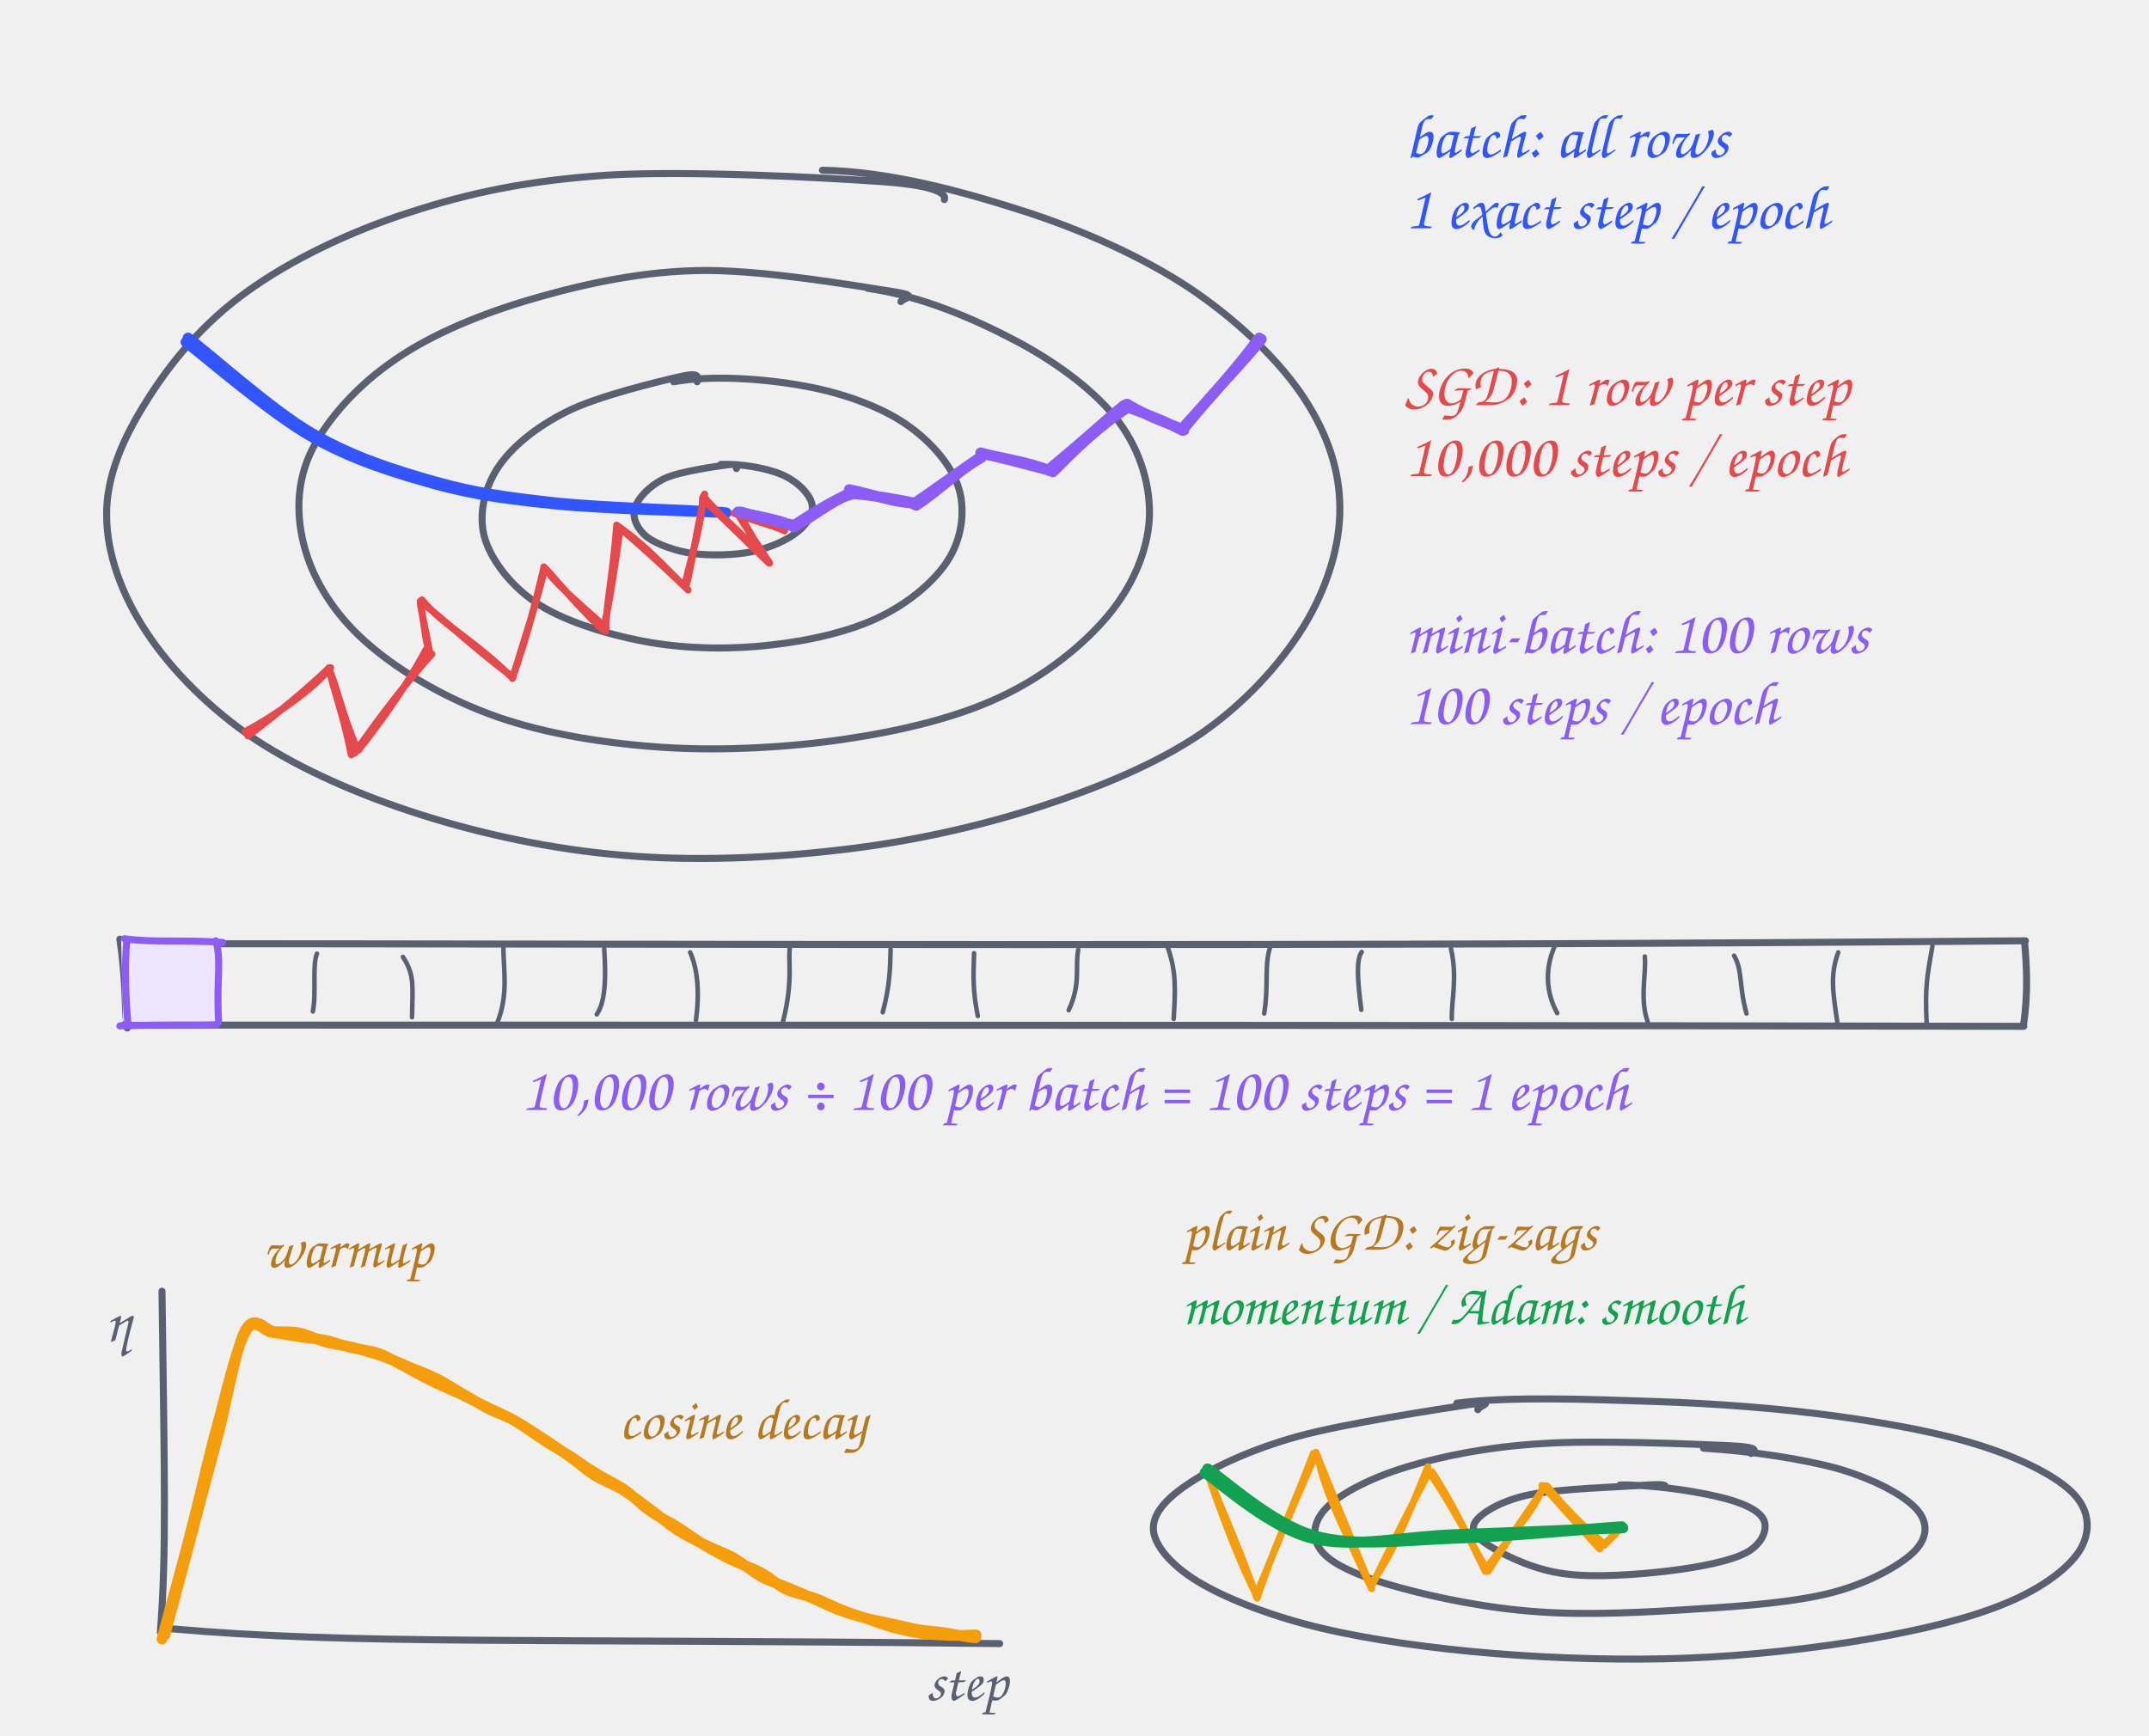
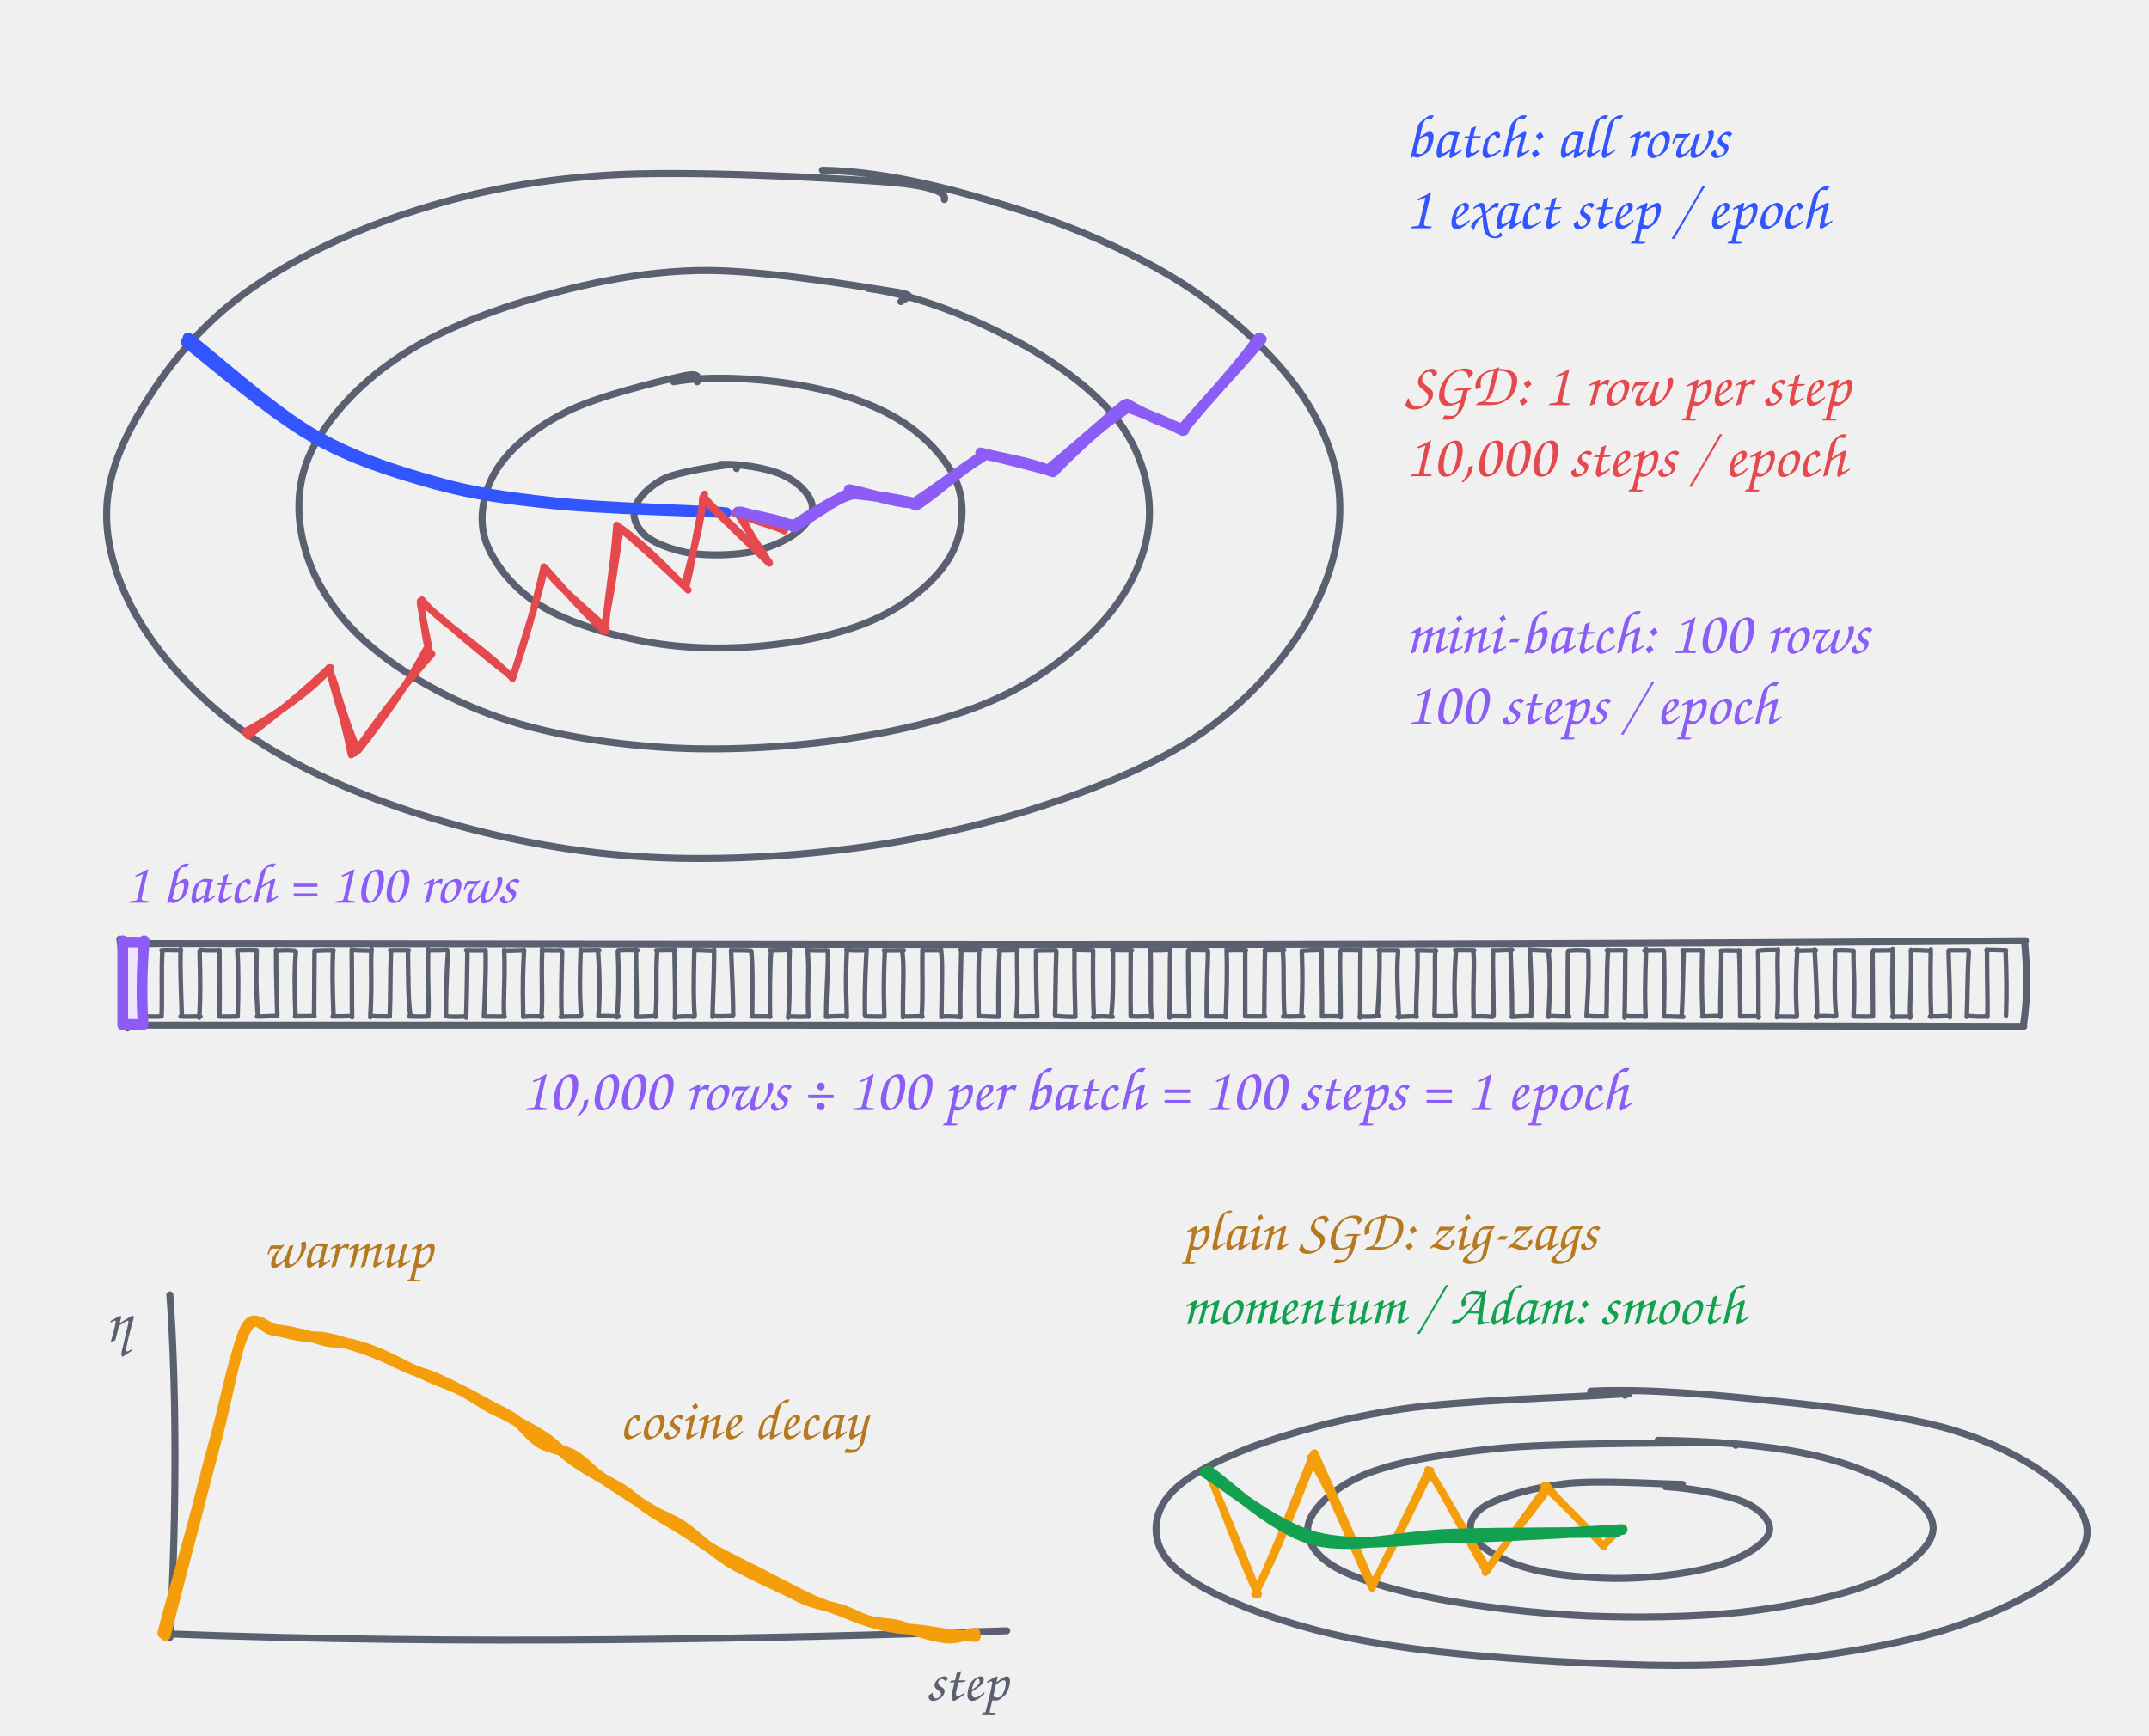
<svg xmlns="http://www.w3.org/2000/svg" viewBox="0 0 520 420" class="dg" font-family="Excalifont" data-diagram="sgd-and-mini-batch">
  <style>
.dg path{fill:none;stroke-linecap:round;stroke-linejoin:round;stroke-width:1.7}
.dg .w-thick{stroke-width:2.6}.dg .w-thin{stroke-width:1.1}
.dg text{font-family:Excalifont,'Comic Sans MS',cursive;stroke:none}.dg .t-mono{font-family:'JetBrains Mono',monospace}
.s-ink{stroke:#16181D}.s-muted{stroke:#5B6070}.s-red{stroke:#E5484D}.s-blue{stroke:#3355FF}.s-green{stroke:#12A150}.s-orange{stroke:#F59E0B}.s-violet{stroke:#8B5CF6}.s-paper{stroke:#fff}.s-hl{stroke:#FFE45C}
.f-ink{fill:#16181D!important}.f-muted{fill:#E9E3D9!important}.f-red{fill:#FDE2E2!important}.f-blue{fill:#E3E8FF!important}.f-green{fill:#D8F5E5!important}.f-orange{fill:#FFF1D6!important}.f-violet{fill:#EDE5FF!important}.f-paper{fill:#fff!important}.f-hl{fill:#FFE45C!important}
.h-red{stroke:#E5484D}.h-blue{stroke:#3355FF}.h-green{stroke:#12A150}.h-orange{stroke:#F59E0B}.h-violet{stroke:#8B5CF6}.h-hl{stroke:#FFE45C}.h-ink{stroke:#16181D}.h-muted{stroke:#9AA0AE}
.t-ink{fill:#16181D}.t-muted{fill:#5B6070}.t-red{fill:#E5484D}.t-blue{fill:#3355FF}.t-green{fill:#12A150}.t-orange{fill:#B7791F}.t-violet{fill:#8B5CF6}.t-paper{fill:#fff}
</style>
  <g data-el="0" data-step="0" style="--i:0">
    <path d="M199 41.2 C215.1 41.5, 232.4 46.2, 247.1 50.9 C261.8 55.6, 276 62, 287.2 69.3 C298.4 76.7, 308.3 86, 314.5 94.8 C320.7 103.7, 324.1 113, 324.2 122.5 C324.4 132, 321 142.6, 315.4 151.7 C309.7 160.9, 301 170.4, 290.4 177.7 C279.7 184.9, 266 190.6, 251.5 195.3 C237 200, 220.1 203.8, 203.3 205.7 C186.5 207.7, 167.6 208.5, 150.7 207 C133.8 205.6, 116.7 201.9, 101.9 197.2 C87.1 192.5, 72.9 186.3, 61.8 179 C50.8 171.6, 41.5 162.2, 35.5 153.1 C29.5 144.1, 25.8 134, 25.8 124.7 C25.7 115.3, 29.8 106, 35.5 97 C41.1 88, 49 78.3, 59.6 70.7 C70.2 63, 84.5 56.1, 99.1 51.4 C113.6 46.7, 127.6 43.7, 146.8 42.4 C165.9 41.2, 200.3 43, 213.9 44 C227.5 45, 229 47.2, 228.5 48.3" class="s-muted" pathLength="1" />
    <path d="M210 69.8 C223 71.6, 236 77.3, 246.2 82.7 C256.3 88.1, 265.5 95.1, 270.8 102.2 C276.1 109.4, 278.5 117.9, 278.1 125.7 C277.6 133.5, 274.1 141.8, 268.1 149 C262.1 156.2, 252.6 163.8, 242 168.7 C231.4 173.7, 218 176.9, 204.4 178.9 C190.9 180.9, 174.7 181.8, 160.8 180.9 C146.8 180, 132.5 177.7, 120.6 173.6 C108.7 169.5, 97.3 162.9, 89.6 156.3 C81.9 149.8, 76.8 142.1, 74.3 134.5 C71.8 126.9, 71.4 118.4, 74.7 110.6 C78 102.9, 85.4 94.3, 94.1 88.1 C102.7 81.8, 114.2 76.8, 126.6 73 C138.9 69.3, 153.3 65.9, 168.1 65.5 C182.8 65, 206.7 69.1, 215 70.4 C223.3 71.6, 218.7 72, 218 73" class="s-muted" pathLength="1" />
    <path d="M163 92.4 C171.8 90.8, 184.2 91.6, 193.3 93.2 C202.5 94.7, 211.5 97.8, 217.9 101.8 C224.3 105.8, 229.7 111.8, 231.7 117.3 C233.7 122.8, 232.9 129.6, 229.8 134.9 C226.7 140.2, 220.3 145.7, 213.1 149.2 C205.9 152.8, 195.8 155.1, 186.5 156.1 C177.3 157.2, 166.7 157.1, 157.4 155.5 C148.1 153.9, 137.4 150.7, 130.7 146.5 C124.1 142.4, 119.2 136.1, 117.4 130.6 C115.7 125.1, 117 118.8, 120.2 113.6 C123.5 108.4, 129.6 103.4, 137 99.7 C144.4 95.9, 159.5 92.3, 164.8 91.1 C170.1 89.9, 168.5 91.7, 168.7 92.4" class="s-muted" pathLength="1" />
    <path d="M174.4 112.4 C178.9 112.2, 185.3 113.2, 189 114.8 C192.7 116.3, 195.7 119.3, 196.4 121.7 C197.1 124, 195.5 126.7, 193.1 128.6 C190.8 130.6, 186.3 132.6, 182.1 133.5 C177.8 134.4, 172 134.5, 167.8 134 C163.6 133.4, 159 131.8, 156.6 130 C154.2 128.1, 152.9 125.3, 153.6 123 C154.3 120.6, 157.1 117.6, 160.8 115.8 C164.5 114.1, 173.1 112.9, 176 112.5 C178.9 112.1, 178.3 113.1, 178.2 113.4" class="s-muted" pathLength="1" />
  </g>
  <g data-el="1" data-step="0" style="--i:1">
    <path d="M45.5 81.8 C50.6 85.5, 65.5 99.1, 75.5 104.9 C85.5 110.7, 95.4 113.8, 105.3 116.6 C115.2 119.4, 123 120.4, 134.6 121.7 C146.2 122.9, 168 123.5, 174.8 124 M45 82.8 C50.1 86.7, 65.3 99.9, 75.3 105.6 C85.3 111.3, 95.2 114.3, 105.1 117.1 C115 119.8, 122.8 120.8, 134.5 122 C146.3 123.2, 168.8 123.7, 175.7 124.1" class="s-blue w-thick" pathLength="1" />
  </g>
  <g data-el="2" data-step="0" style="--i:2">
    <text x="340" y="35.4" font-size="15" text-anchor="start" dominant-baseline="central" class="t t-blue">batch: all rows</text>
    <text x="340" y="52.6" font-size="15" text-anchor="start" dominant-baseline="central" class="t t-blue">1 exact step / epoch</text>
  </g>
  <g data-el="3" data-step="1" style="--i:0">
    <path d="M59.3 177.1 C66.9 173, 76 166.6, 80 161.6 M60 178.1 C67.5 172.4, 73.9 167.1, 79.6 161.7 M79.6 161.6 C80.6 166.8, 83 172.5, 85 182.7 M79.8 162.4 C81.8 167.1, 82.5 172.1, 86.5 181.5 M86.7 181.6 C93.4 173.1, 98.9 165.1, 103.1 157.2 M85.8 182.3 C92.5 172.6, 99 164.4, 104.5 158.3 M104 157.8 C103 155.5, 102.9 152.9, 101.7 145.5 M103.9 157.8 C103.6 155.3, 102.8 152.4, 101.7 146.1 M102.1 145.2 C106.8 151, 114.4 154.7, 123.7 163.8 M102 145.7 C109.7 152, 116.4 158.2, 124 163.8 M124 164.2 C126.8 155.1, 130.2 144.6, 131.5 138.7 M124 164.1 C127.2 154.9, 129.4 146.8, 131.5 137.8 M131.6 137.2 C134.6 141.4, 137.8 144, 146.7 152 M132.1 137.7 C135.7 141.7, 138.6 145.3, 145.7 152.4 M146.5 152.8 C146.8 145.9, 148.4 138.1, 149.2 127.5 M146.1 151.9 C147.6 145.1, 148.7 137.5, 150 128.4 M149.2 127.1 C156.2 132, 160.8 137.2, 166.5 142.8 M150.1 127.9 C155.6 132.5, 160.2 136.8, 165.6 141.9 M165.7 141.6 C167.4 134.2, 169.9 126.5, 170 120.5 M166.1 141.5 C167.2 137.4, 167.9 132.2, 170.5 119.6 M170.1 120.9 C173.7 124.2, 177.2 127.6, 186.1 136.3 M170.2 120.1 C173.6 124.3, 178.3 127.9, 185.6 135.5 M186.1 136 C184 134, 182.8 130.8, 178.7 124.2 M186.2 136.3 C183.8 132.4, 181.8 129.7, 178.2 123.9 M177.6 124.2 C182 126, 187.5 127.2, 189.8 128.5 M178.2 123.7 C182 125.6, 185.8 126.5, 190 128" class="s-red" pathLength="1" />
  </g>
  <g data-el="4" data-step="1" style="--i:1">
    <text x="340" y="95.4" font-size="15" text-anchor="start" dominant-baseline="central" class="t t-red">SGD: 1 row per step</text>
    <text x="340" y="112.6" font-size="15" text-anchor="start" dominant-baseline="central" class="t t-red">10,000 steps / epoch</text>
  </g>
  <g data-el="5" data-step="2" style="--i:0">
    <path d="M305.2 82.1 C300.4 88.2, 295.2 93, 286.7 103.4 M304.7 81.8 C300.6 87.3, 296.8 91.9, 286.2 103.6 M286.5 104.1 C282.1 102.2, 278.1 101, 272.7 97.8 M286.2 104.2 C282.3 102.2, 279 100.8, 272 98.2 M272.4 98.9 C267.5 102.2, 262.5 106.3, 254.8 114.2 M272 98.1 C268 101.3, 264.2 105, 253.6 113.8 M254.2 114 C249 111.8, 241.6 110.8, 237.3 109.6 M254.2 113.9 C247.8 112.2, 241.3 110.5, 237.7 109.8 M237.5 110.7 C232.3 113.6, 226.9 118.9, 221.7 122.3 M238.2 110 C232.1 114.1, 226.1 118.6, 221 122 M220.6 121.7 C216.3 121.6, 210.6 119.5, 205.5 118.5 M221 121.7 C216.2 120.7, 212 120, 205.9 119.4 M206.2 119.6 C202.5 120.5, 200.1 122.7, 192.1 127.6 M206 119.2 C200.8 121.6, 196.2 124.5, 191.9 127.3 M191.4 127.2 C189.2 126.1, 186.3 125.5, 178.6 123.9 M192.1 127.1 C189.4 126.6, 186.4 125.9, 179.3 123.9" class="s-violet w-thick" pathLength="1" />
  </g>
  <g data-el="6" data-step="2" style="--i:1">
    <text x="340" y="155.4" font-size="15" text-anchor="start" dominant-baseline="central" class="t t-violet t-bold">mini-batch: 100 rows</text>
    <text x="340" y="172.6" font-size="15" text-anchor="start" dominant-baseline="central" class="t t-violet t-bold">100 steps / epoch</text>
  </g>
  <g data-el="7" data-step="3" style="--i:0">
    <path d="M29.7 228.4 C173 228.4, 315.4 229.2, 490.1 227.7 M489.9 228 C490.4 233.8, 490.8 240.6, 489.6 248.2 M489.7 248.4 C384.5 248.2, 279 248.1, 29.9 248.1 M30.8 248.8 C30 243.7, 30.7 239, 29 227.3" class="s-muted" pathLength="1" />
-     <path d="M29.3 227.1 L53.3 228 L53.5 247.9 L29.8 247.2" class="f-violet" />
-     <path d="M30.1 227.2 C37.2 228.2, 45.2 227.4, 53.9 228.1 M52.2 227.7 C53.7 232.4, 52.3 237.3, 52.9 247.1 M52.4 248 C46.5 248.2, 41.4 247.9, 29 248.3 M31 248.2 C30.4 241.8, 30.1 234, 30.7 227.3" class="s-violet" pathLength="1" />
-     <path d="M76.7 230.8 C75.5 233.7, 76.6 240.5, 75.7 244.8" class="s-muted w-thin" pathLength="1" />
-     <path d="M97.5 231.6 C100.4 236, 99.8 238.8, 99.7 246.2" class="s-muted w-thin" pathLength="1" />
-     <path d="M121.8 228.9 C121.8 234.9, 123.1 240.7, 120.3 247.6" class="s-muted w-thin" pathLength="1" />
-     <path d="M146.2 229.7 C146.7 237.2, 146.4 242.6, 144.4 245.5" class="s-muted w-thin" pathLength="1" />
-     <path d="M167 230.5 C168.1 232.9, 169.6 238, 168.4 246.9" class="s-muted w-thin" pathLength="1" />
-     <path d="M191.2 229 C190.5 232, 192.1 236.8, 189.5 247.1" class="s-muted w-thin" pathLength="1" />
-     <path d="M215.5 229.8 C215.4 234.4, 215.3 238.7, 213.6 245" class="s-muted w-thin" pathLength="1" />
-     <path d="M235.7 230.7 C235.5 236.6, 235.4 239.9, 236.6 245.9" class="s-muted w-thin" pathLength="1" />
-     <path d="M260.9 229.9 C260.1 234.2, 261.6 238, 258.6 244.5" class="s-muted w-thin" pathLength="1" />
-     <path d="M282.5 229.1 C284.7 235.3, 284.4 239.6, 284 246.6" class="s-muted w-thin" pathLength="1" />
-     <path d="M307.7 228.3 C305.7 233, 307.1 237.8, 305.9 245.3" class="s-muted w-thin" pathLength="1" />
-     <path d="M329.5 230.4 C328.1 232.2, 328.5 237.5, 329.4 244.4" class="s-muted w-thin" pathLength="1" />
-     <path d="M351.1 229.6 C352.7 236.6, 351.2 242, 351.3 246.6" class="s-muted w-thin" pathLength="1" />
-     <path d="M376.3 228.8 C373.8 234.2, 374 240.1, 376.8 245.2" class="s-muted w-thin" pathLength="1" />
-     <path d="M398 231.5 C398.4 235.4, 396.7 241.8, 398.7 247.3" class="s-muted w-thin" pathLength="1" />
-     <path d="M419.6 231.3 C421.7 234.9, 420.7 238.3, 422.6 245.3" class="s-muted w-thin" pathLength="1" />
-     <path d="M444.8 230.5 C442.8 236.1, 443.5 240, 444.6 247.5" class="s-muted w-thin" pathLength="1" />
-     <path d="M467.6 229 C466.2 236.8, 465.8 239.1, 466.2 247.7" class="s-muted w-thin" pathLength="1" />
+     <path d="M34.9 230 C34.3 235.4, 34.8 241.2, 34.9 245.9 M34.6 246 C35.8 246, 37.2 246.1, 39.1 246 M39.1 246 C39.3 240.1, 39 234.7, 39.3 230 M39.1 230 C40.6 229.9, 42.1 230, 43.8 230 M43.7 229.7 C43.6 233.7, 43.7 237.3, 44 245.8 M43.7 246 C45.3 246.1, 46.8 246, 48.5 246 M48.2 246.3 C48.5 242.3, 48.5 237.9, 48.3 230.1 M48.5 229.9 C50.1 230.1, 51.6 230, 53 230 M53.1 229.9 C53.1 235.3, 53.2 239.9, 53.1 245.9 M53 246 C54.3 246.1, 55.7 246, 57.5 246 M57.5 245.9 C57.7 239.7, 57.7 233.4, 57.4 230 M57.5 230 C59.1 230, 60.4 229.9, 62.1 230 M62.1 230.2 C62 234.9, 61.9 239.4, 62.4 245.8 M62.2 246 C63.4 246.1, 64.4 245.9, 66.7 245.9 M67.1 245.8 C67 241.1, 66.8 236.6, 66.8 229.9 M66.9 230.1 C68.1 230, 69.6 229.9, 71.3 230.1 M71.6 230.3 C71.2 234.6, 71.3 239.9, 71.5 245.8 M71.4 246 C72.7 245.9, 73.8 246, 76.1 245.9 M76 245.8 C76 241.2, 76.1 237.3, 76.1 230.1 M76.1 230.1 C77 230.1, 78 230, 80.7 230 M80.6 230 C80.4 233.9, 80.4 237.6, 80.7 245.9 M80.5 246 C81.8 246, 82.9 246, 85.2 245.9 M85.2 246.2 C85.1 241.8, 85.2 237.8, 85.1 229.8 M85.3 229.9 C86.9 230.1, 88.4 230, 89.9 230.1 M89.9 229.7 C89.6 233.8, 90.1 237.1, 89.6 246.2 M89.9 245.9 C91.1 246, 92.5 246, 94.3 246 M94.3 246 C94.5 240.8, 94.4 235.7, 94.6 230 M94.4 230 C96.1 230, 98 230, 98.9 230 M98.7 230.3 C98.8 235.8, 98.7 241.7, 99.3 245.8 M99 246 C100.2 246, 101.6 246.1, 103.6 246 M103.6 245.7 C103.9 242.6, 103.4 239.2, 103.6 229.7 M103.6 230 C105.3 230, 107.1 230, 108.2 229.9 M108.4 230.3 C108 236.2, 107.9 242, 107.9 245.9 M108.3 246 C109.5 246.1, 110.7 246.1, 112.7 246 M112.8 246.3 C112.9 242.4, 113 239.3, 113.1 230 M112.8 230 C114.1 230, 115.2 230.1, 117.4 230 M117.5 230 C117.6 236, 117.3 241.9, 117.1 246 M117.4 246 C119.2 246, 121.2 246.1, 122.1 246 M122 246.1 C121.7 241.5, 122.3 237.3, 122 229.9 M122 230.1 C123.4 230.1, 124.8 230.1, 126.6 230 M126.8 229.9 C126.6 234.2, 126.4 237.7, 126.6 245.9 M126.6 246.1 C128.1 245.9, 129.6 246, 131.2 246 M131 246.2 C131.4 241.5, 130.9 237.5, 131.2 229.7 M131.1 230 C133 230, 134.6 230.1, 135.7 230 M136 230.2 C135.9 235.3, 135.7 241, 135.9 246 M135.7 246.1 C137.3 246, 138.9 246, 140.4 246 M140.6 245.7 C140.2 240.4, 140.3 235.6, 140.5 229.9 M140.5 230 C142.2 230.1, 144.1 229.9, 145 230 M144.7 230 C145.1 235.9, 145.2 241.1, 144.8 245.9 M145 245.9 C146.5 245.9, 147.9 245.9, 149.7 246 M149.3 246.2 C149.8 240, 149.7 233.9, 149.5 230.2 M149.6 230 C150.6 230, 151.7 229.9, 154.3 230 M153.9 229.8 C153.9 236.2, 154.2 242.6, 154 246.1 M154.2 246.1 C156 246, 157.7 246, 158.8 245.9 M158.6 246.1 C159.1 241.3, 158.6 236.3, 159 230.3 M158.8 230 C160.5 230, 162.2 229.9, 163.4 230 M163.2 229.8 C163.3 236.4, 163.5 242.3, 163.3 246.3 M163.4 246.1 C165.2 246, 166.9 245.9, 168 246.1 M168.1 245.8 C167.8 242.3, 167.8 238.9, 168 229.8 M168 230 C169.4 229.9, 171 230.1, 172.5 230.1 M172.8 229.8 C172.8 233.6, 172.7 237.3, 172.4 246.1 M172.7 245.9 C173.6 246, 174.6 246, 177.2 245.9 M177.4 245.7 C177.4 241.6, 177.2 237.2, 176.9 229.9 M177.2 230 C178.7 230, 180.4 230, 181.7 230.1 M181.8 230.2 C182.1 233.7, 182.1 237.9, 182 246 M181.9 246 C182.7 246, 183.6 246, 186.4 246 M186.3 246.1 C186.3 240.8, 186.2 235, 186.6 230.2 M186.3 230 C188 230, 189.4 230, 191 229.9 M191.1 229.9 C190.8 235.8, 191.3 240.9, 190.7 246.3 M190.9 246 C192.9 246.1, 194.6 246.1, 195.5 246 M195.6 246.1 C195.3 240.6, 195.9 234.9, 195.4 229.8 M195.5 230 C197.4 230, 199.2 230.1, 200.1 230 M200.3 230.1 C200.5 233.6, 200 237.6, 199.9 246.1 M200.1 246.1 C201.6 245.9, 202.9 246, 204.8 245.9 M204.9 246.1 C204.9 242.6, 204.5 239.2, 204.9 230.3 M204.8 229.9 C206.6 230.1, 208.3 230, 209.4 230 M209.7 229.8 C209.5 233.8, 209.2 237.7, 209.3 245.7 M209.5 246 C211.1 246, 212.8 246.1, 214 246 M214 245.7 C213.9 242.2, 213.7 239.1, 214.1 230.2 M213.9 230 C215 230.1, 216 230, 218.7 230 M218.3 230 C218.9 234.1, 218.4 238.7, 218.5 246.2 M218.6 246 C220.1 246.1, 221.5 245.9, 223.2 246 M223 246.1 C223.4 241.1, 223.1 235.7, 223.2 229.9 M223.2 230 C225 230, 226.6 230, 227.7 230 M227.7 229.8 C228.1 233.4, 227.9 236.9, 227.8 245.9 M227.8 246.1 C228.9 245.9, 230.1 246, 232.3 246.1 M232.4 246.2 C232.3 242.5, 232.4 239.4, 232.6 230.3 M232.4 229.9 C233.9 230, 235.5 230, 237.1 229.9 M236.9 230.1 C236.8 233.2, 236.7 237, 236.8 245.9 M237.1 245.9 C237.9 246, 239 246, 241.6 246.1 M241.6 245.8 C241.5 239.7, 241.7 233.3, 241.9 229.9 M241.7 230 C243.4 230, 245.2 230, 246.2 229.9 M246.1 230.2 C246.1 235.8, 246.4 241.5, 245.9 246 M246.2 246 C247.7 246.1, 249.2 245.9, 250.8 246 M251 245.9 C250.7 239.7, 250.7 233.5, 250.7 230.3 M250.7 230.1 C251.8 230, 253 230, 255.5 230 M255.6 230.2 C255.4 236.3, 255.4 242.3, 255.3 245.7 M255.5 245.9 C256.7 246, 257.9 246.1, 260.1 246.1 M260.2 246.1 C260.1 240.9, 259.9 236, 260 230 M259.9 229.9 C261.6 229.9, 263.3 230, 264.5 230 M264.5 230 C264.4 236.1, 264.5 242.8, 264.7 246.2 M264.5 246.1 C266.1 245.9, 267.7 246, 269.2 246.1 M268.9 245.7 C269.4 241.4, 269.3 237, 269.3 229.9 M269.1 230 C270.2 229.9, 271.2 230, 273.9 230 M273.6 229.9 C273.6 234.8, 273.5 239.8, 273.6 245.9 M273.8 246 C275.6 246.1, 277.3 245.9, 278.4 246 M278.7 246.2 C278.2 242.8, 278.6 239.7, 278.4 229.8 M278.5 230 C279.9 230, 281.5 230, 283.1 229.9 M283.2 230.2 C283 233.4, 283.2 236.6, 283 246.3 M283.1 246 C284.6 245.9, 286 246, 287.6 246 M287.8 246 C287.5 239.9, 287.5 233.8, 287.5 230.1 M287.7 229.9 C289.4 230, 291.1 229.9, 292.2 230 M292.3 230.1 C292.3 234, 291.9 237.3, 292 246 M292.2 246 C293.3 246, 294.6 246, 296.7 246 M296.6 246.2 C296.8 240.9, 297 235.2, 296.8 229.8 M296.8 230 C297.9 230, 299.1 229.9, 301.5 230 M301.3 229.9 C301.3 234.9, 301.3 239.3, 301.3 245.9 M301.4 246 C302.5 246, 303.7 246, 306.1 246 M305.9 245.9 C306 239.8, 306 233.6, 306.1 229.9 M306 230 C307.1 229.9, 308.1 230, 310.7 229.9 M310.4 230 C310.8 235.1, 310.4 239.6, 310.8 245.8 M310.5 246 C312.5 246.1, 314.1 245.9, 315.3 246 M314.9 246 C315 242.2, 315.3 238.7, 315 230.1 M315.2 230.1 C316.3 230, 317.2 230, 319.8 229.9 M319.8 230.1 C319.7 236.1, 320 241.5, 319.9 246 M319.9 246 C321.5 245.9, 323.2 246, 324.4 246 M324.4 246.2 C324.4 239.6, 324.1 233.6, 324.3 230.2 M324.5 229.9 C325.7 230, 326.9 229.9, 329.1 230 M329.2 229.8 C329.1 236.2, 329.2 242.6, 329.1 246.3 M329 246 C330.2 246.1, 331.4 246.1, 333.6 245.9 M333.3 245.7 C333.7 240.3, 333.9 234.5, 333.8 229.9 M333.6 230 C334.9 230, 336.3 230, 338.3 230 M338.3 230.3 C337.9 235, 338.2 239.8, 338.5 246.3 M338.2 246.1 C340 246.1, 341.9 245.9, 342.8 246 M342.7 246.1 C342.6 241.4, 343.1 236.8, 343 230.2 M342.8 230 C344.7 230, 346.4 230.1, 347.5 230.1 M347.3 229.9 C347.1 233.4, 347.4 237.1, 347.1 245.8 M347.3 245.9 C348.5 246, 349.5 246, 352.1 245.9 M352.2 245.8 C351.9 241.6, 351.8 237.8, 352.3 230.2 M352.1 230 C353.1 229.9, 354 230, 356.7 230 M356.5 230.2 C356.9 233.6, 356.3 237.7, 356.6 245.8 M356.5 246 C357.7 246, 358.8 245.9, 361.1 246.1 M361.4 245.8 C361.4 239.4, 361.1 233.1, 361.3 230.1 M361.2 230 C362.5 230.1, 363.8 229.9, 365.9 229.9 M365.5 229.8 C365.6 234.5, 365.9 238.6, 365.9 246 M365.8 246.1 C367.3 246, 368.8 245.9, 370.3 245.9 M370.5 245.9 C370.7 242.4, 370.6 239.2, 370.2 229.8 M370.3 229.9 C371.6 230, 372.9 230, 375.1 230.1 M374.7 230.3 C375 233.8, 375.2 237.4, 374.7 246.1 M374.9 245.9 C376.8 246, 378.6 246, 379.7 246 M379.3 245.7 C379.4 242.6, 379.3 239.5, 379.4 230.3 M379.5 230.1 C380.8 230, 382 229.9, 384.1 230.1 M384.3 230.1 C384.5 234.3, 384.4 238, 383.9 245.9 M384.3 245.9 C385.5 246, 387 246, 388.8 246 M388.7 245.7 C388.9 241.2, 388.7 235.8, 389.1 229.9 M388.8 230 C390.5 230, 392.2 230, 393.4 230 M393.3 230.2 C393.2 233.7, 393.3 237.3, 393.1 246.3 M393.4 245.9 C395 246.1, 396.5 245.9, 398 246 M398.2 246.1 C398 242.6, 398 238.4, 398.3 229.7 M397.9 230.1 C399.1 230, 400.1 230, 402.5 230 M402.6 230.3 C402.7 234.1, 402.8 238.1, 402.6 245.8 M402.6 246 C403.7 246, 404.7 246, 407.3 246.1 M406.9 246.1 C407.2 241.4, 407.2 237, 407.4 230.1 M407.1 230 C408.9 230, 410.8 230, 411.9 230 M411.9 230.1 C411.8 234.5, 411.7 239.1, 412 246 M411.9 246 C412.8 246, 413.8 245.9, 416.5 245.9 M416.3 246.1 C416.2 240, 416.6 234.7, 416.5 230.1 M416.4 230.1 C417.8 230, 419.2 230.1, 421 230.1 M420.8 230 C421 233.2, 421 236.6, 421.1 246 M421.1 246 C422.8 246, 424.8 245.9, 425.6 246 M425.5 246.3 C425.5 239.6, 425.5 233.4, 425.4 230.1 M425.5 230.1 C426.8 229.9, 427.8 229.9, 430.1 229.9 M430.2 229.8 C429.9 235, 430.5 240.4, 430 246.2 M430.3 246 C431.4 246.1, 432.8 246, 434.7 246.1 M434.8 245.8 C434.5 241.3, 434.5 237, 434.9 229.7 M434.7 230.1 C436.3 230.1, 437.7 230, 439.4 230 M439.1 229.8 C439.4 235.6, 439.7 241.6, 439.7 246.2 M439.4 245.9 C441 245.9, 442.5 245.9, 444 246 M444.3 245.8 C443.7 240.5, 444.1 235, 444 230.1 M444.1 230 C445 230, 446.1 229.9, 448.5 230.1 M448.5 230.2 C448.4 233.9, 448.9 237.8, 448.5 245.9 M448.7 246 C449.9 246, 450.9 246.1, 453.2 246 M453.2 245.8 C453.2 240.8, 453.1 235.9, 453.1 230.3 M453.3 230 C454.3 230.1, 455.4 230, 457.8 230 M458 229.7 C458 234.1, 457.7 238.6, 458.1 246.2 M457.9 246 C459.4 246.1, 460.8 246.1, 462.4 246 M462.2 246.3 C462.1 241.4, 462.6 237.6, 462.4 229.9 M462.5 230 C463.5 229.9, 464.6 230, 467 230.1 M467.2 229.8 C467.1 235.7, 467.1 241.1, 467.3 246.1 M467 246 C468.2 246, 469.4 246, 471.6 245.9 M471.8 246.2 C471.9 240.2, 471.6 235, 471.5 230.1 M471.6 230 C473.2 230, 474.9 230, 476.3 230 M476.4 230.3 C476 236.4, 476.1 242.8, 475.9 246.1 M476.2 245.9 C477.6 246, 478.9 246.1, 480.8 246 M480.9 246.1 C481 242.3, 480.8 238.3, 480.8 229.8 M480.7 229.9 C481.7 229.9, 482.7 229.9, 485.4 230 M485.3 230.1 C485.5 235.2, 485.6 240.5, 485.4 245.8" class="s-muted w-thin" pathLength="1" />
  </g>
  <g data-el="8" data-step="3" style="--i:1">
+     <path d="M30.2 228 L34.9 228.3 L35 247.8 L29.7 248.1" class="f-violet" />
+     <path d="M29.9 228.1 C31.1 228, 32.4 228, 34.6 228.1 M34.9 227.7 C34.2 235.3, 34.3 242.4, 34.6 247.7 M34.6 248 C33.4 248, 32.1 247.9, 30 247.9 M29.7 248.1 C29.7 241.9, 29.7 236.4, 29.7 227.7" class="s-violet w-thick" pathLength="1" />
+     <text x="30" y="216" font-size="14" text-anchor="start" dominant-baseline="central" class="t t-violet">1 batch = 100 rows</text>
+   </g>
+   <g data-el="9" data-step="3" style="--i:2">
    <text x="260" y="266" font-size="15" text-anchor="middle" dominant-baseline="central" class="t t-violet">10,000 rows ÷ 100 per batch = 100 steps = 1 epoch</text>
  </g>
-   <g data-el="9" data-step="4" style="--i:0">
-     <path d="M41.3 394.2 C85.6 398.1, 126.6 396.5, 241.9 397.8" class="s-muted" pathLength="1" />
-     <path d="M38.8 395 C40.3 375.9, 39.8 357.6, 39.2 312.5" class="s-muted" pathLength="1" />
+   <g data-el="10" data-step="4" style="--i:0">
+     <path d="M39.5 395.4 C112.8 398.3, 187.5 396.6, 243.6 394.7" class="s-muted" pathLength="1" />
+     <path d="M41.1 396.3 C42.9 364.4, 42.6 334, 41.1 313.4" class="s-muted" pathLength="1" />
    <text x="32" y="322" font-size="15" text-anchor="end" dominant-baseline="central" class="t t-muted">η</text>
    <text x="243.8" y="409" font-size="14" text-anchor="end" dominant-baseline="central" class="t t-muted">step</text>
  </g>
-   <g data-el="10" data-step="4" style="--i:1">
-     <path d="M39.9 395.7 C41 391.4, 44.4 379, 46.5 370.9 C48.6 362.8, 50.6 355.4, 52.8 347.2 C54.9 339, 57.1 326, 59.4 321.9 C61.7 317.7, 64.3 322.2, 66.4 322.3 C68.6 322.4, 70.3 322.2, 72.3 322.6 C74.4 323, 76.6 324.2, 78.8 324.8 C81 325.4, 83.4 325.6, 85.7 326.2 C88 326.8, 90.1 327.4, 92.4 328.2 C94.7 329, 97.1 330, 99.3 331 C101.5 331.9, 103.7 332.7, 105.9 333.8 C108 334.9, 110.1 336.3, 112.2 337.5 C114.2 338.6, 116 339.8, 118.1 340.9 C120.2 342, 122.6 342.7, 124.8 344 C127.1 345.4, 129.6 347.3, 131.8 348.7 C134 350.1, 136.1 351.3, 138.2 352.6 C140.3 354, 142.2 355.4, 144.4 356.7 C146.6 358.1, 149.2 359.2, 151.3 360.7 C153.4 362.2, 155.1 364.2, 157.2 365.6 C159.2 367.1, 161.4 368, 163.6 369.4 C165.9 370.8, 168.3 372.6, 170.5 374 C172.8 375.4, 174.9 376.5, 177.2 377.6 C179.5 378.7, 182.1 379.5, 184.2 380.7 C186.4 381.8, 187.9 383.5, 190.1 384.6 C192.2 385.6, 195 386, 197.3 386.9 C199.6 387.7, 201.7 388.9, 203.8 389.7 C206 390.6, 208.1 391.2, 210.2 391.9 C212.2 392.6, 214.1 393.3, 216.2 393.9 C218.3 394.4, 220.5 395, 222.7 395.3 C225 395.6, 227.4 395.7, 229.6 395.8 C231.9 395.9, 235.1 395.7, 236.2 395.7 M39.2 396.7 C40.2 392.7, 43.9 379.7, 46 371.3 C48.2 363, 50 354.6, 52.2 346.4 C54.5 338.2, 57.1 326.3, 59.4 322.3 C61.7 318.3, 63.7 322.3, 65.9 322.5 C68.2 322.7, 70.6 323.3, 72.8 323.6 C74.9 323.9, 76.8 324, 78.9 324.4 C80.9 324.9, 83.1 325.7, 85.2 326.2 C87.3 326.7, 89.5 326.8, 91.7 327.6 C93.9 328.4, 96.1 329.8, 98.2 330.9 C100.4 332.1, 102.4 333.2, 104.6 334.3 C106.9 335.4, 109.5 336.5, 111.7 337.5 C113.9 338.6, 116 339.7, 118.1 340.7 C120.2 341.7, 122.1 342.5, 124.5 343.8 C126.8 345.1, 129.7 347.1, 132.1 348.6 C134.5 350.2, 136.8 351.8, 138.8 353.2 C140.7 354.6, 141.8 355.8, 143.8 357 C145.8 358.3, 148.5 359.2, 150.9 360.7 C153.2 362.1, 155.9 364.3, 158 365.8 C160.1 367.4, 161.6 368.8, 163.6 370.1 C165.6 371.4, 167.7 372.5, 170 373.6 C172.3 374.8, 175 375.7, 177.4 377 C179.8 378.4, 182.2 380.5, 184.4 381.7 C186.7 382.9, 188.7 383.4, 190.7 384.3 C192.7 385.1, 194.5 385.9, 196.6 386.8 C198.6 387.7, 200.8 388.8, 202.9 389.6 C205.1 390.4, 207 391, 209.3 391.6 C211.6 392.2, 214.5 392.7, 216.7 393.2 C219 393.7, 220.7 394.2, 222.7 394.5 C224.7 394.8, 226.6 394.9, 228.8 395.2 C231 395.6, 234.9 396.4, 236.1 396.4" class="s-orange w-thick" pathLength="1" />
+   <g data-el="11" data-step="4" style="--i:1">
+     <path d="M40 395.8 C41.1 391.6, 44.3 379, 46.5 370.8 C48.6 362.7, 50.6 355, 52.8 346.7 C54.9 338.5, 57.3 325.6, 59.4 321.5 C61.6 317.3, 63.7 321.6, 65.9 321.9 C68.1 322.2, 70.5 323, 72.7 323.3 C74.8 323.6, 76.7 323.4, 78.9 323.8 C81.1 324.2, 83.5 325, 85.7 325.7 C88 326.4, 90.2 327.2, 92.5 328.2 C94.7 329.1, 96.8 330.3, 99 331.2 C101.2 332.1, 103.3 332.6, 105.4 333.5 C107.6 334.5, 109.7 335.5, 112 336.7 C114.2 337.9, 116.7 339.6, 118.8 340.8 C121 341.9, 122.7 342.6, 124.9 343.9 C127.1 345.1, 129.8 346.5, 132 348 C134.2 349.5, 136.2 351.6, 138.2 353.1 C140.2 354.5, 142 355.7, 144.2 356.9 C146.3 358.2, 148.7 359.3, 150.9 360.7 C153.1 362.2, 155 364, 157.3 365.5 C159.6 367.1, 162.2 368.4, 164.5 369.9 C166.8 371.3, 169.1 372.9, 171.1 374.2 C173.1 375.4, 174.6 376.1, 176.7 377.2 C178.8 378.3, 181.3 379.5, 183.5 380.6 C185.8 381.8, 187.8 382.9, 190 384 C192.3 385.2, 194.8 386.5, 196.9 387.4 C199.1 388.4, 201.1 389, 203.2 389.8 C205.3 390.6, 207.5 391.6, 209.7 392.3 C211.9 393, 214.2 393.6, 216.3 393.9 C218.4 394.3, 220.2 394.2, 222.4 394.5 C224.5 394.7, 226.9 395.2, 229.2 395.5 C231.4 395.8, 234.8 396, 236 396.1 M39.4 395.3 C40.4 391.1, 43.8 379.3, 46 371.3 C48.2 363.3, 50 355.6, 52.3 347.4 C54.5 339.1, 57.1 326, 59.5 321.7 C61.9 317.5, 64.4 321.6, 66.7 321.8 C69 322, 71.2 322.5, 73.3 323 C75.3 323.4, 77.1 324.2, 79.1 324.6 C81 325, 83.1 324.9, 85.3 325.4 C87.4 325.9, 89.4 326.6, 91.8 327.6 C94.2 328.6, 97.2 330.2, 99.5 331.3 C101.8 332.3, 103.6 333.1, 105.6 334 C107.6 334.8, 109.1 335.3, 111.4 336.4 C113.7 337.5, 116.9 339.3, 119.1 340.5 C121.3 341.7, 122.6 342.1, 124.5 343.5 C126.5 345, 128.4 347.8, 130.7 349.2 C133.1 350.7, 136.4 350.8, 138.8 352.2 C141.2 353.6, 143.1 355.9, 145.1 357.3 C147 358.7, 148.1 359.3, 150.2 360.7 C152.4 362.1, 155.7 364.3, 158.2 365.7 C160.6 367.1, 162.8 367.8, 164.9 369.2 C167 370.5, 168.9 372.4, 170.8 373.9 C172.8 375.4, 174.5 376.8, 176.6 378.1 C178.7 379.4, 181.1 380.5, 183.4 381.7 C185.8 382.8, 188.5 384.1, 190.6 385.1 C192.8 386.1, 193.9 386.9, 196.1 387.6 C198.3 388.4, 201.3 388.9, 203.6 389.6 C206 390.4, 208.1 391.7, 210.3 392.3 C212.5 392.9, 214.9 392.9, 216.9 393.3 C218.9 393.7, 220 394.4, 222.2 394.9 C224.3 395.5, 227.5 396.4, 229.8 396.5 C232 396.5, 234.8 395.3, 235.9 395.3" class="s-orange w-thick" pathLength="1" />
  </g>
-   <g data-el="11" data-step="4" style="--i:2">
+   <g data-el="12" data-step="4" style="--i:2">
    <text x="63.5" y="304.2" font-size="14" text-anchor="start" dominant-baseline="central" class="t t-orange">warmup</text>
    <text x="149.8" y="345.7" font-size="14" text-anchor="start" dominant-baseline="central" class="t t-orange">cosine decay</text>
  </g>
-   <g data-el="12" data-step="5" style="--i:0">
-     <path d="M352.5 339.6 C365.7 337.9, 385.1 338.7, 400.4 339.2 C415.6 339.7, 430.8 340.9, 444 342.7 C457.2 344.5, 470.2 346.9, 479.9 350.1 C489.5 353.2, 498 357.5, 501.9 361.7 C505.8 365.9, 505.9 370.9, 503.2 375.3 C500.4 379.7, 493.9 384.5, 485.4 388 C476.9 391.6, 464.9 394.5, 452.1 396.7 C439.3 398.9, 423.6 400.7, 408.5 401.3 C393.4 401.9, 376.4 401.4, 361.7 400.2 C346.9 399, 331.7 396.9, 319.9 394.1 C308.1 391.3, 297.7 387.3, 290.9 383.4 C284.1 379.5, 279.6 374.6, 279.1 370.5 C278.7 366.4, 282.3 362.5, 288.2 358.7 C294 354.9, 303 350.7, 314.2 347.6 C325.5 344.5, 348.6 341, 355.8 339.9 C363.1 338.8, 357.2 340.6, 357.6 341.2" class="s-muted" pathLength="1" />
-     <path d="M412.2 350.5 C423.7 351.2, 436.3 353.1, 444.9 355.5 C453.4 358, 460.6 361.8, 463.7 365.2 C466.7 368.5, 466.5 372.2, 463.1 375.6 C459.7 378.9, 452.2 383.1, 443.5 385.4 C434.7 387.7, 422.6 388.7, 410.7 389.4 C398.8 390.2, 384.1 391, 372.2 390.1 C360.2 389.3, 347.6 386.7, 338.9 384.3 C330.3 382, 323.2 379.2, 320.2 375.9 C317.2 372.7, 317.5 368.5, 320.9 365 C324.3 361.5, 331.8 357.6, 340.5 355 C349.1 352.4, 359.9 350.2, 372.9 349.4 C385.9 348.5, 410 349.5, 418.5 349.9 C426.9 350.3, 424.1 351.3, 423.7 351.8" class="s-muted" pathLength="1" />
-     <path d="M392 359.4 C399.3 359.3, 409.7 360.8, 415.5 362.2 C421.3 363.5, 425.5 365.4, 426.7 367.7 C427.9 369.9, 426.5 373.6, 422.7 375.7 C418.9 377.8, 411.2 379.3, 403.8 380.2 C396.4 381.1, 385.6 381.9, 378.6 380.9 C371.5 380, 364.9 376.8, 361.3 374.7 C357.7 372.6, 355.5 370.5, 357 368.3 C358.4 366.2, 363 363.3, 369.9 361.8 C376.9 360.3, 393.4 359.8, 398.8 359.4 C404.3 359.1, 402.7 359.8, 402.6 359.9" class="s-muted" pathLength="1" />
+   <g data-el="13" data-step="5" style="--i:0">
+     <path d="M384.9 336.7 C399.2 336, 416 337.7, 430.4 339.2 C444.8 340.6, 460.2 342.7, 471.1 345.7 C482 348.8, 490.2 353.3, 495.9 357.5 C501.5 361.8, 505.4 366.9, 505 371.4 C504.7 375.8, 500.5 380.2, 493.7 384.4 C487 388.5, 476.4 393.2, 464.4 396.2 C452.5 399.3, 436.6 401.6, 421.9 402.6 C407.2 403.6, 391.4 402.9, 376.4 402.1 C361.3 401.2, 344.6 399.8, 331.6 397.4 C318.6 395.1, 306.8 391.4, 298.5 387.8 C290.1 384.2, 284 380.3, 281.4 376 C278.8 371.7, 279.2 366.3, 282.8 362 C286.4 357.7, 293.5 353.8, 302.9 350.2 C312.4 346.7, 325.1 343.1, 339.4 341 C353.7 338.9, 380 338.2, 388.9 337.6 C397.9 337.1, 393.1 337.3, 393.2 337.7" class="s-muted" pathLength="1" />
+     <path d="M401.2 348.6 C413.1 348.7, 427 349.7, 437 351.8 C447 353.8, 456 357.7, 461.1 361 C466.1 364.4, 468.8 368.1, 467.4 371.8 C466 375.5, 460.4 380.3, 452.7 383.3 C445 386.4, 432.8 388.9, 421.3 390.2 C409.8 391.4, 396.3 391.6, 383.9 391.1 C371.5 390.5, 357.2 388.8, 346.9 386.8 C336.7 384.8, 327.4 382, 322.4 378.9 C317.4 375.7, 315.4 371.6, 316.9 367.9 C318.4 364.2, 323.6 359.4, 331.2 356.5 C338.9 353.6, 349.7 351.8, 362.8 350.5 C375.9 349.3, 400.5 349.3, 410 349.2 C419.6 349.1, 420.3 349.5, 420 349.8" class="s-muted" pathLength="1" />
+     <path d="M403 359.8 C410.2 360.3, 418.2 361.8, 422.3 363.7 C426.5 365.6, 429 368.7, 428 371.2 C427 373.7, 422 376.9, 416.3 378.7 C410.6 380.5, 401.3 381.8, 393.7 382 C386 382.2, 376.4 381.3, 370.3 379.7 C364.1 378.1, 358.5 374.8, 356.7 372.3 C354.9 369.7, 355.8 366.6, 359.5 364.4 C363.2 362.2, 371.2 360, 378.7 359.1 C386.2 358.2, 400.2 359.1, 404.7 359.2 C409.2 359.3, 406.1 359.2, 405.8 359.5" class="s-muted" pathLength="1" />
  </g>
-   <g data-el="13" data-step="5" style="--i:1">
-     <path d="M292 356 C295.6 366.6, 300.2 378.8, 304.2 386.4 M292.1 356.4 C296.4 367.1, 300.9 377.4, 304 386.4 M304.2 386.8 C307.7 375.9, 312.7 365.2, 317.8 351.8 M303.9 386.2 C309.4 372.8, 315.2 358.9, 318.3 352.3 M318.9 352.5 C320.1 359.4, 323.4 366.4, 331.4 383.5 M318.4 351.5 C321.8 360, 325.6 369.1, 331.9 384.5 M331.5 383.7 C336.3 377.1, 339.3 370.4, 345.5 355 M331.9 383.9 C335.3 376.9, 338.6 370, 345.7 356.4 M346.5 356.2 C349.3 360.5, 352.3 365.6, 359.4 380.3 M345.6 356 C349.5 361.5, 352.9 367.7, 359.7 379.8 M359.3 380 C365.1 372.2, 370.9 366.2, 373.3 360.1 M360.1 380.3 C364.5 373.1, 369.1 366.8, 373.9 359.6 M373.1 359.5 C377.2 363.7, 380.5 367.8, 387.1 374.9 M374.3 359.6 C378.4 364.6, 382.2 368.6, 388.3 373.8 M388.2 374 C388.8 373.1, 390 372.4, 392.2 369.8 M387.9 374 C389.3 372.7, 390.4 371.5, 392 370" class="s-orange" pathLength="1" />
+   <g data-el="14" data-step="5" style="--i:1">
+     <path d="M292.1 356.5 C294.9 361.2, 296.6 368.8, 304.4 386.1 M292.1 355.8 C295.7 364.2, 299.2 372.5, 304.5 385.7 M303.9 385.5 C308.3 376.8, 312.1 367.9, 318.3 352 M303.6 385.9 C309.1 374.3, 312.9 363.8, 317.8 351.8 M317 352.8 C322.8 362.2, 326.2 372.1, 331.8 384 M318.1 351.6 C323.6 363.6, 328.4 374.9, 332.1 383.8 M331.9 383.8 C336.3 376.3, 340.4 367.8, 346.2 355.9 M332 384.4 C335.5 376.5, 339.3 369.3, 345.6 356 M345.8 355.8 C351.7 365.1, 356.2 373.8, 359.7 379.2 M345.5 355.7 C349.9 362.2, 353.2 369.3, 359.5 380.2 M359.4 380.6 C362.8 375, 366.6 371.3, 374.8 360.2 M359.9 380.1 C362.8 375.7, 366.4 370.7, 373.9 360.2 M373.6 359.6 C378.6 364.3, 383.2 369.1, 388.1 374.4 M374.4 359.6 C377 363.2, 381.4 366.7, 388 374.2 M388.1 374 C389.4 372.5, 391.4 370.6, 392.1 369.9 M388.1 374.1 C388.8 373.2, 389.9 372.2, 392.1 370" class="s-orange" pathLength="1" />
  </g>
-   <g data-el="14" data-step="5" style="--i:2">
-     <path d="M292.2 355.5 C296.4 358.2, 307.9 368.9, 318 371.7 C328 374.5, 340 372.7, 352.4 372.3 C364.8 371.9, 385.8 369.9, 392.4 369.5 M291.6 356.4 C295.7 359.3, 307.4 369.8, 317.5 372.3 C327.6 374.8, 339.7 371.8, 352.3 371.4 C364.8 371, 386.2 370, 392.7 369.8" class="s-green w-thick" pathLength="1" />
+   <g data-el="15" data-step="5" style="--i:2">
+     <path d="M291.6 356.4 C296 358.9, 308.1 369.3, 318.2 372 C328.2 374.6, 339.6 372.5, 351.9 372.2 C364.3 371.9, 385.9 370.6, 392.5 370.2 M292.5 356.1 C296.8 359, 308 370.1, 317.9 372.7 C327.7 375.2, 339.3 371.6, 351.6 371.3 C363.8 370.9, 384.3 371, 391.2 370.8" class="s-green w-thick" pathLength="1" />
  </g>
-   <g data-el="15" data-step="5" style="--i:3">
+   <g data-el="16" data-step="5" style="--i:3">
    <text x="286" y="300" font-size="14" text-anchor="start" dominant-baseline="central" class="t t-orange">plain SGD: zig-zags</text>
    <text x="286" y="318" font-size="14" text-anchor="start" dominant-baseline="central" class="t t-green t-bold">momentum / Adam: smooth</text>
  </g>
</svg>
